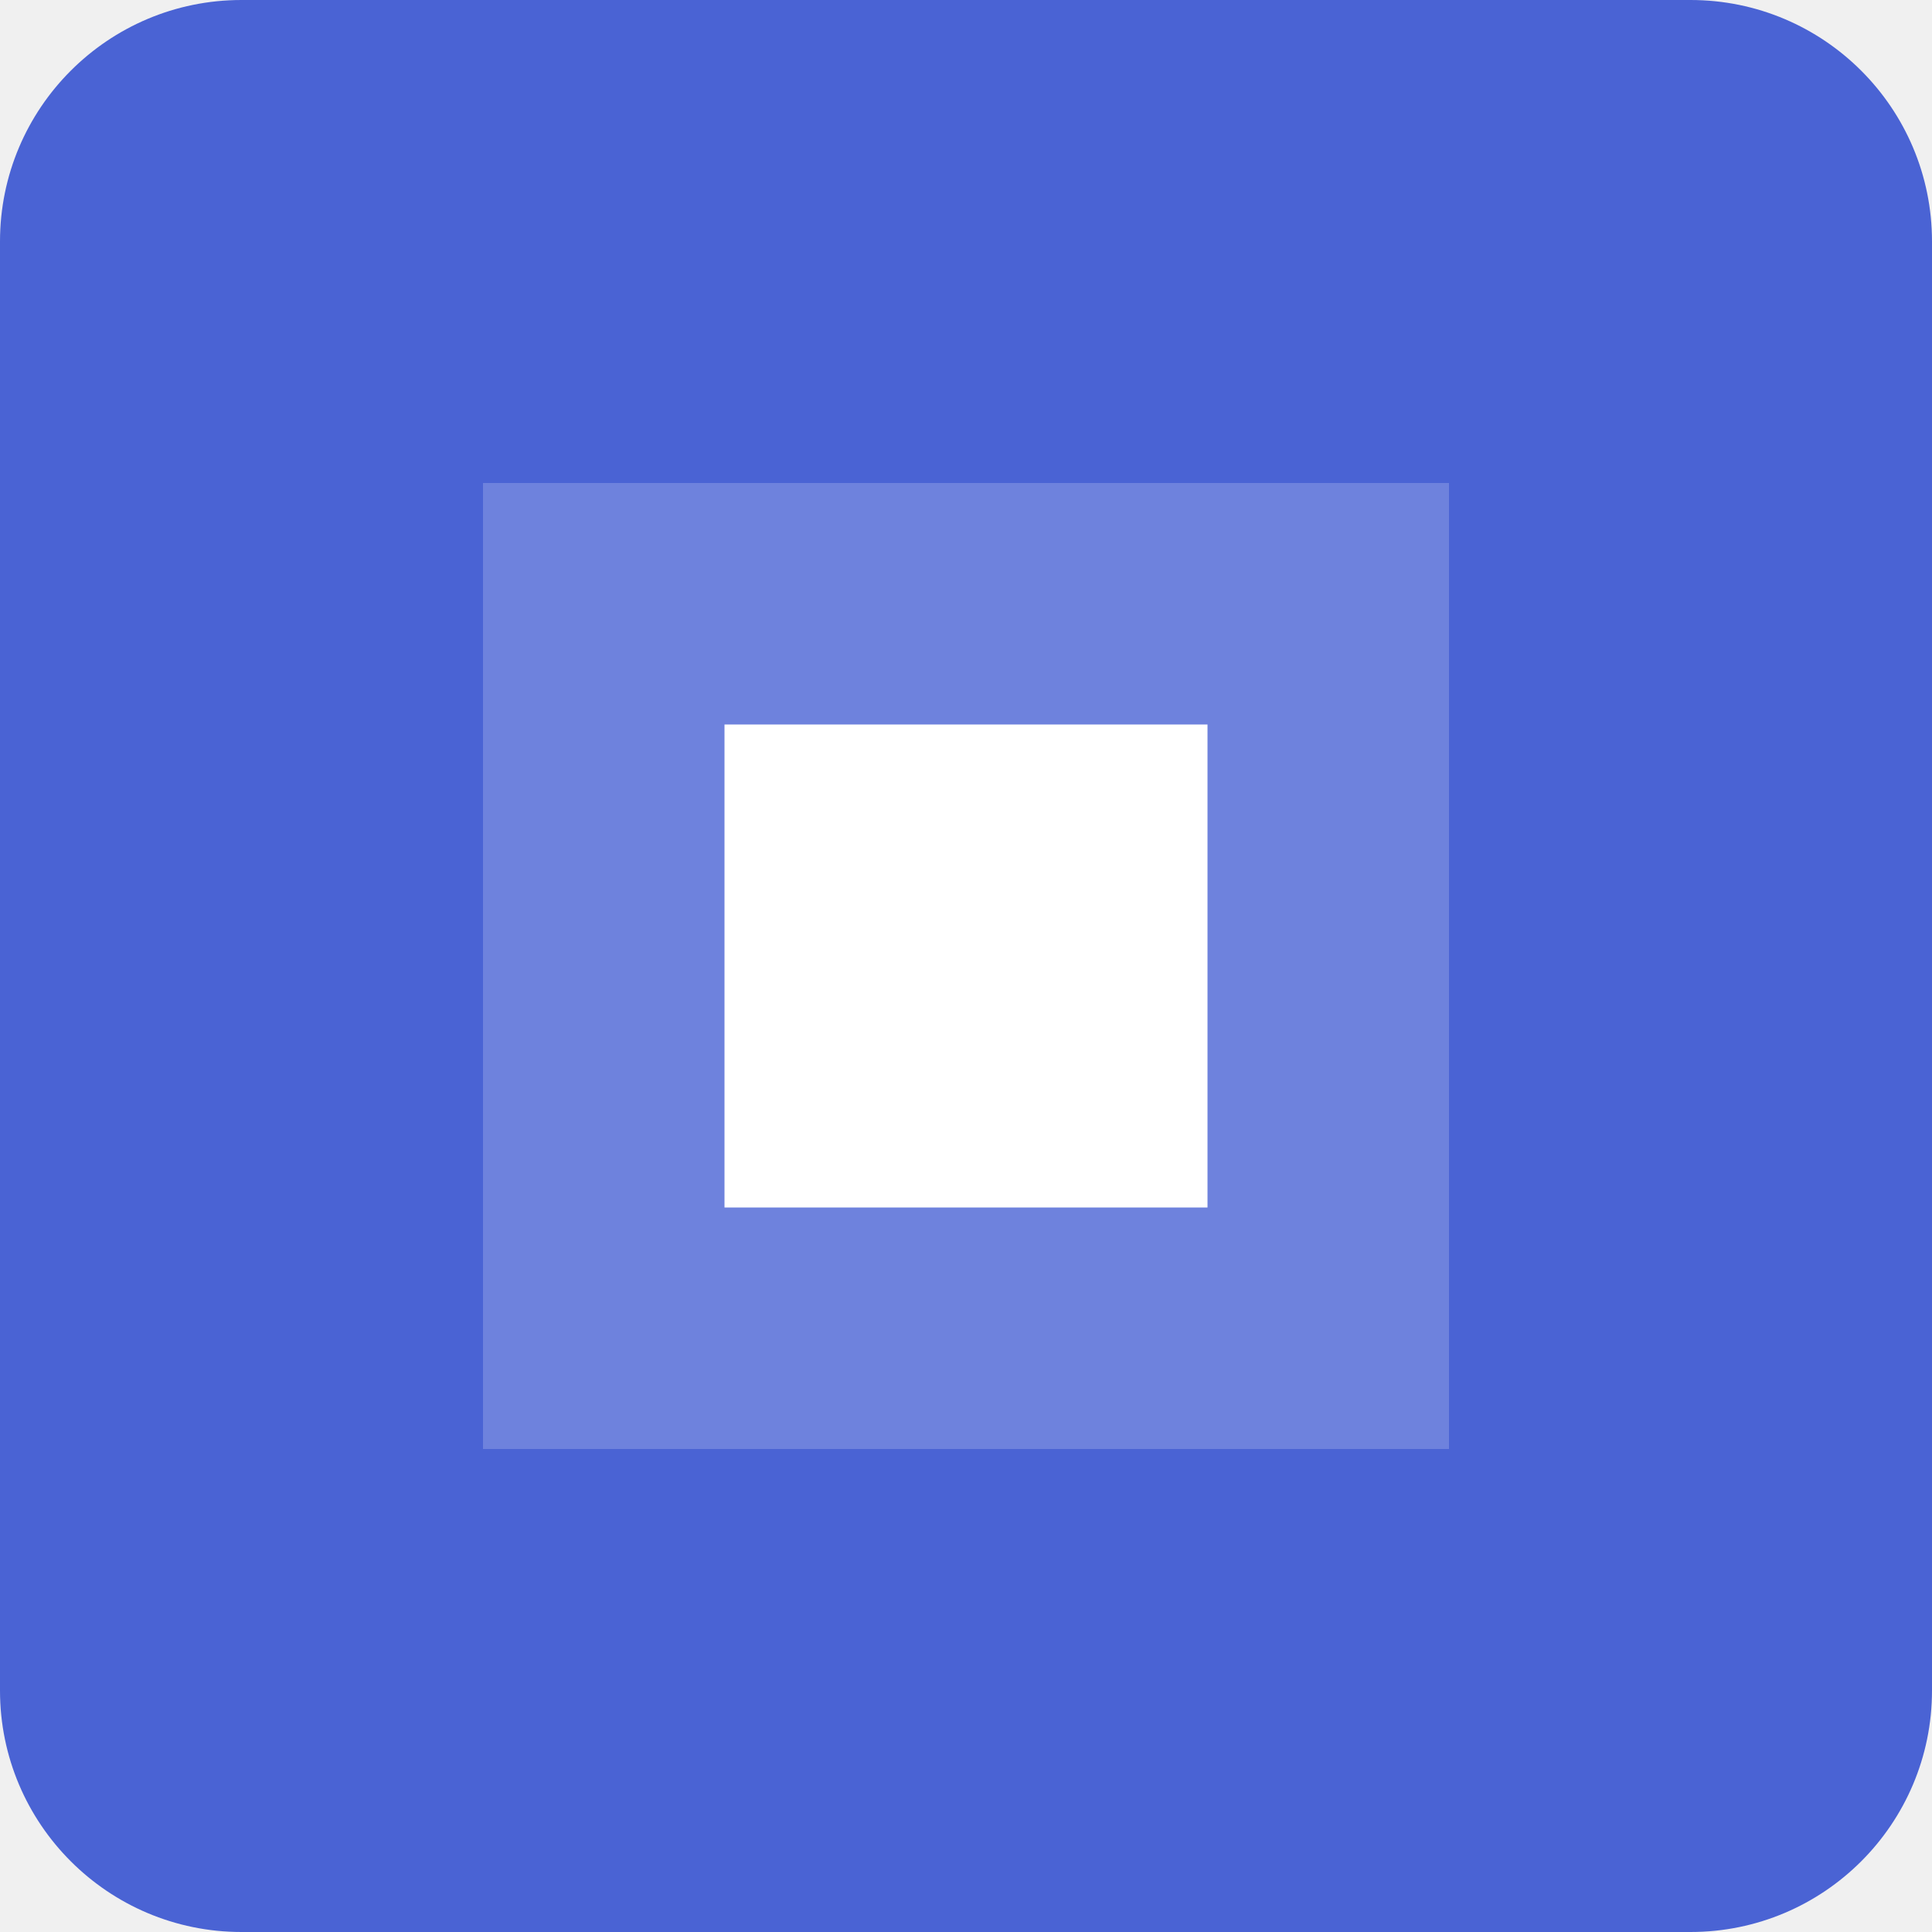
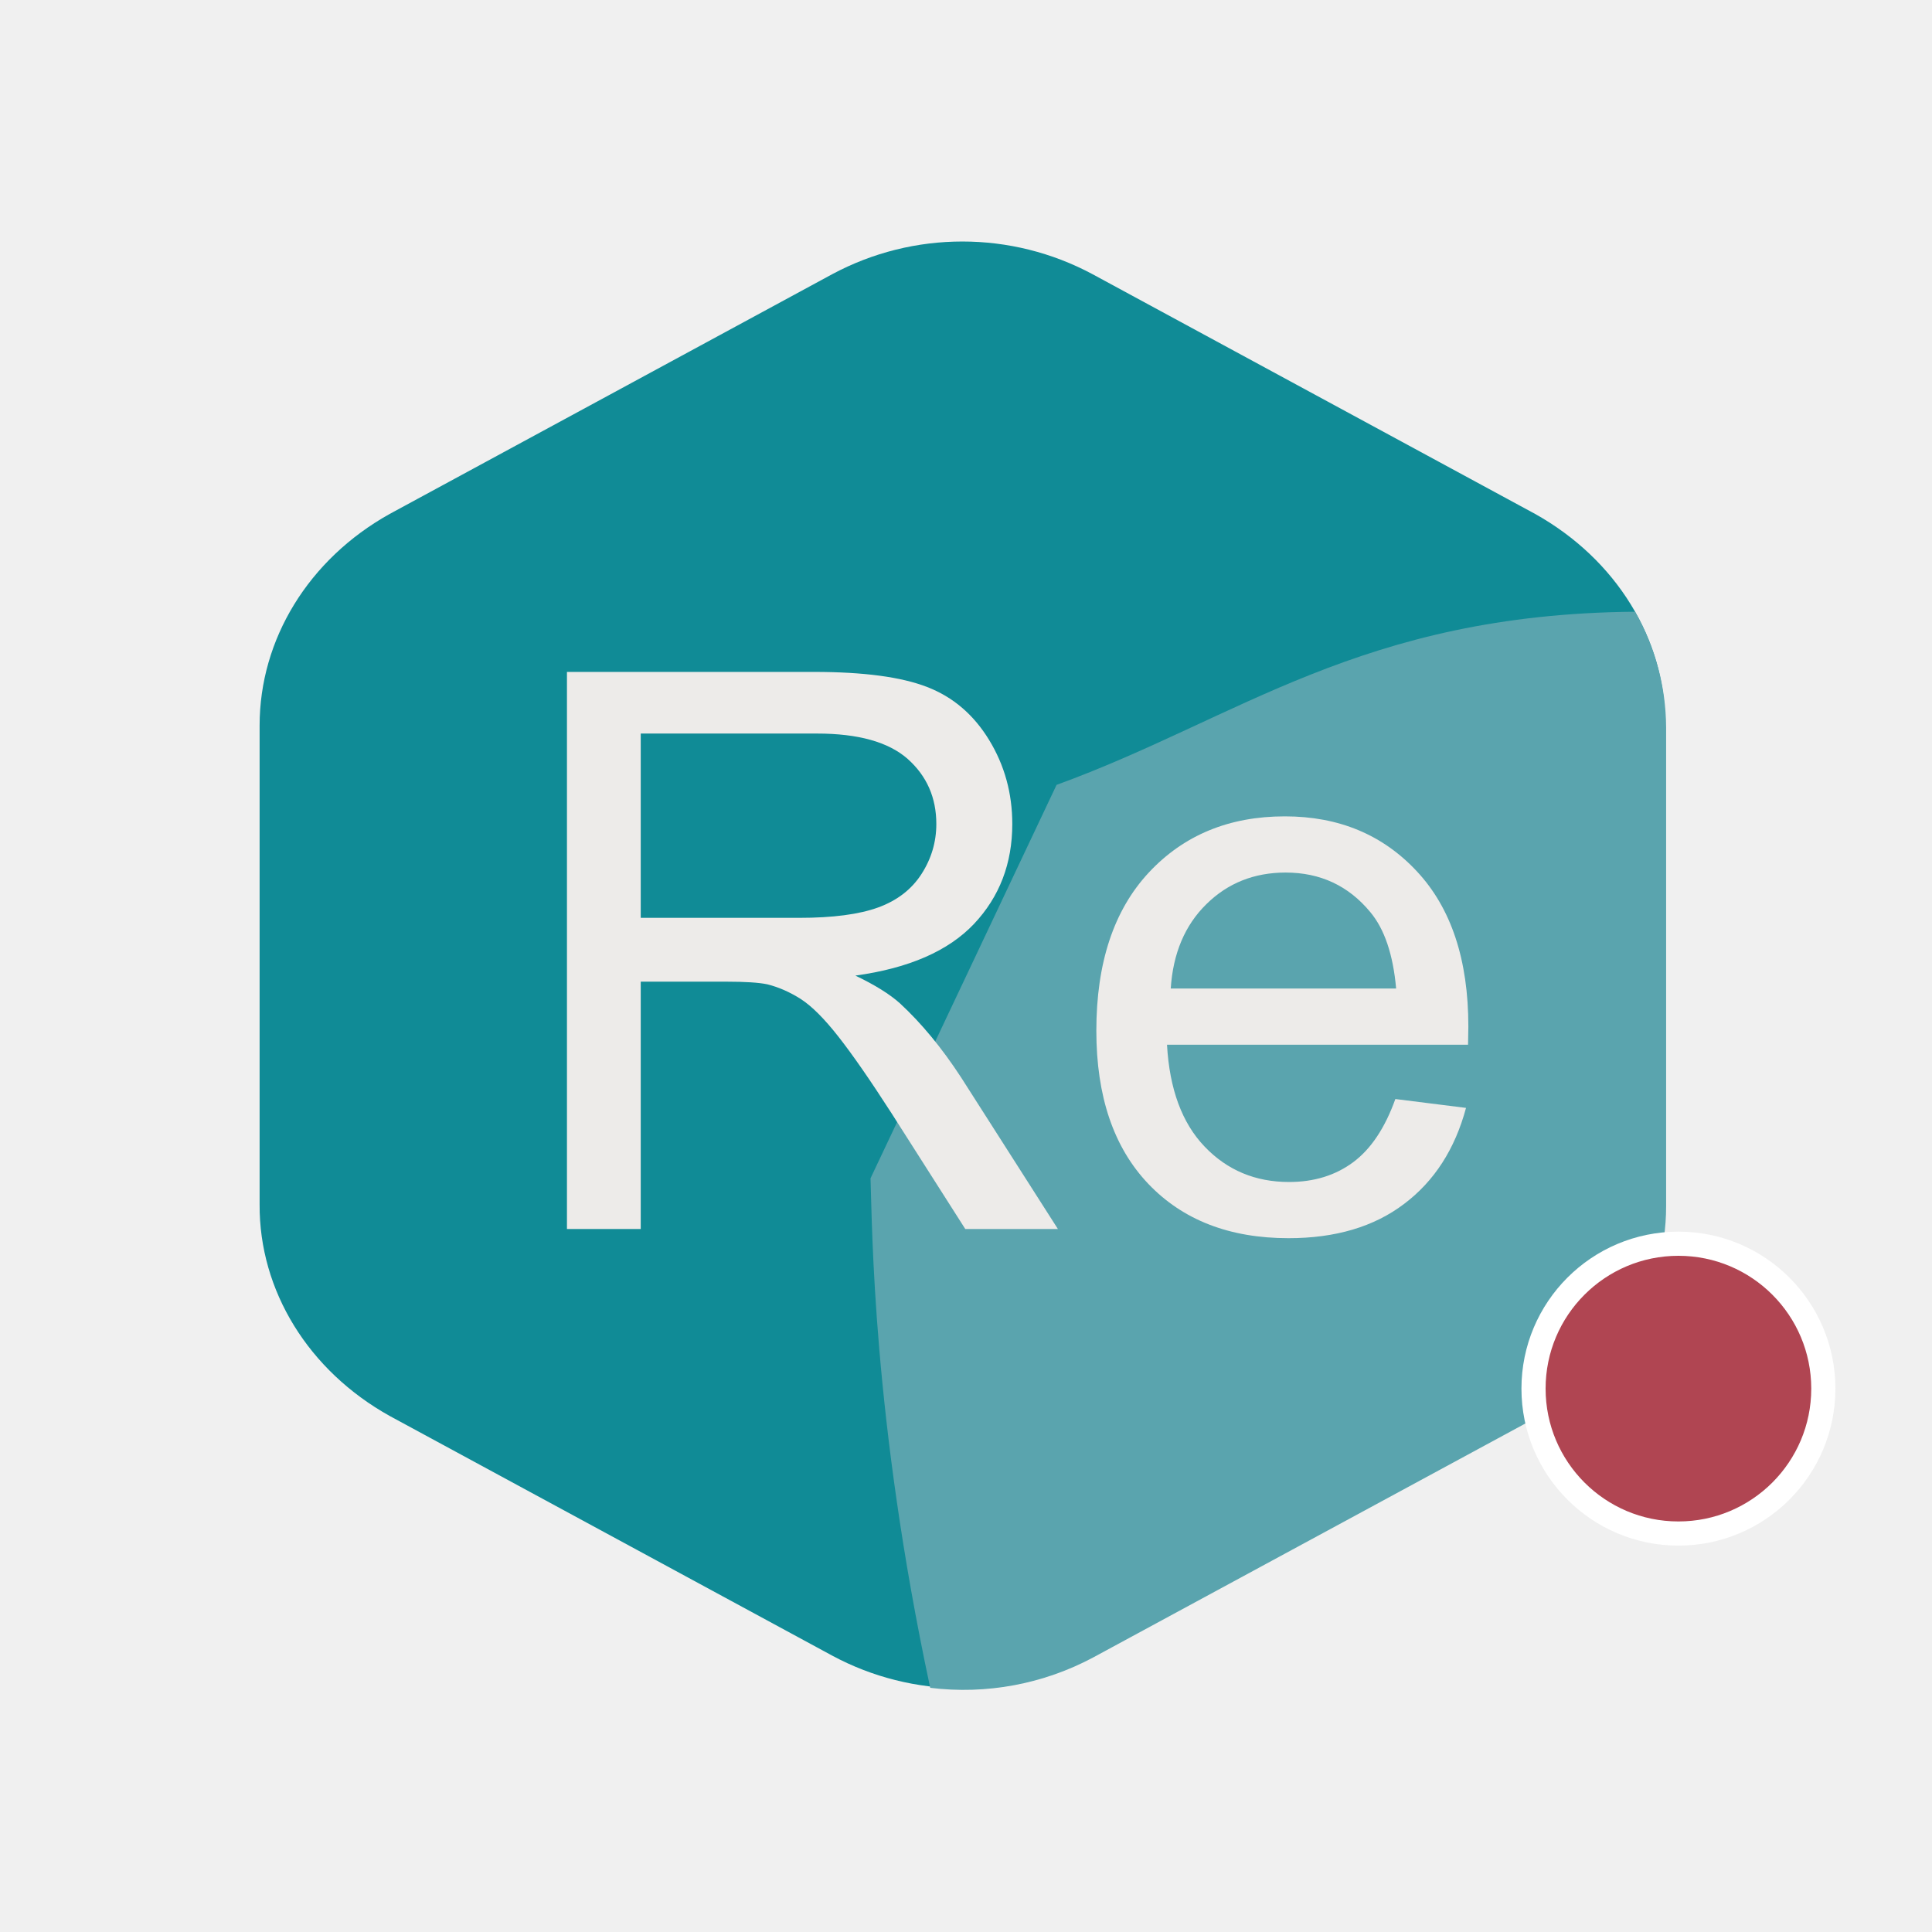
- <svg xmlns="http://www.w3.org/2000/svg" width="16" height="16" viewBox="0 0 16 16" fill="none">
-   <rect width="16" height="16" rx="2" fill="#4a63d4" />
-   <path d="M4 4h8v8H4z" fill="#ffffff" opacity="0.2" />
-   <path d="M6 6h4v4H6z" fill="#ffffff" />
+ <svg xmlns="http://www.w3.org/2000/svg" class="icon" viewBox="0 0 32 32" version="1.1" width="32" height="32">
+   <g transform="translate(4, 4) scale(0.0234375)">
+     <path d="M509.441 1022.464a193.613 193.613 0 0 1-92.006-23.117L104.808 830.029C47.361 798.054 12.443 741.453 12.801 680.525V342.016c0-60.851 34.534-117.478 91.955-149.504L417.435 23.117a194.714 194.714 0 0 1 184.013 0L914.177 192.512c57.421 32.102 92.237 88.653 92.006 149.504v338.509c0 60.851-34.534 117.53-92.006 149.504l-312.704 169.318a193.178 193.178 0 0 1-92.006 23.117z" fill="#108b96" />
+     <path d="M486.709 1022.106c-40.909-191.206-40.909-325.786-42.189-360.064L576.001 384c128.742-46.822 215.04-120.678 408.832-122.368 14.234 24.883 21.76 52.992 21.939 81.664v338.483c0 60.851-34.688 117.478-92.032 149.504l-312.678 169.267a194.099 194.099 0 0 1-115.354 21.555z" fill="#5aa4ae" />
+     <g transform="translate(230, 200) scale(11)">
+       <path fill="#edebe9" d="M0 45.26L0 9.47L15.87 9.47Q20.65 9.47 23.14 10.44Q25.63 11.40 27.12 13.84Q28.61 16.28 28.61 19.24Q28.61 23.05 26.15 25.66Q23.68 28.27 18.53 28.98Q20.41 29.88 21.39 30.76Q23.46 32.67 25.32 35.52L31.54 45.26L25.59 45.26L20.85 37.82Q18.77 34.59 17.43 32.89Q16.09 31.18 15.03 30.49Q13.96 29.81 12.87 29.54Q12.06 29.37 10.23 29.37L4.74 29.37L4.74 45.26L0 45.26M4.74 25.27L14.92 25.27Q18.16 25.27 20.00 24.60Q21.83 23.93 22.78 22.45Q23.73 20.97 23.73 19.24Q23.73 16.70 21.89 15.06Q20.04 13.43 16.06 13.43L4.74 13.43L4.74 25.27ZM53.22 36.91L57.76 37.48Q56.69 41.46 53.78 43.65Q50.88 45.85 46.36 45.85Q40.67 45.85 37.34 42.35Q34.01 38.84 34.01 32.52Q34.01 25.98 37.38 22.36Q40.75 18.75 46.12 18.75Q51.32 18.75 54.61 22.29Q57.91 25.83 57.91 32.25Q57.91 32.64 57.89 33.42L38.55 33.42Q38.79 37.70 40.97 39.97Q43.14 42.24 46.39 42.24Q48.80 42.24 50.51 40.97Q52.22 39.70 53.22 36.91M38.79 29.81L53.27 29.81Q52.98 26.54 51.61 24.90Q49.51 22.36 46.17 22.36Q43.14 22.36 41.08 24.39Q39.01 26.42 38.79 29.81Z" />
+     </g>
+   </g>
+   <circle cx="27.8" cy="23" r="2.4" fill="#b04552" stroke="#FFFFFF" stroke-width="0.4" />
</svg>
